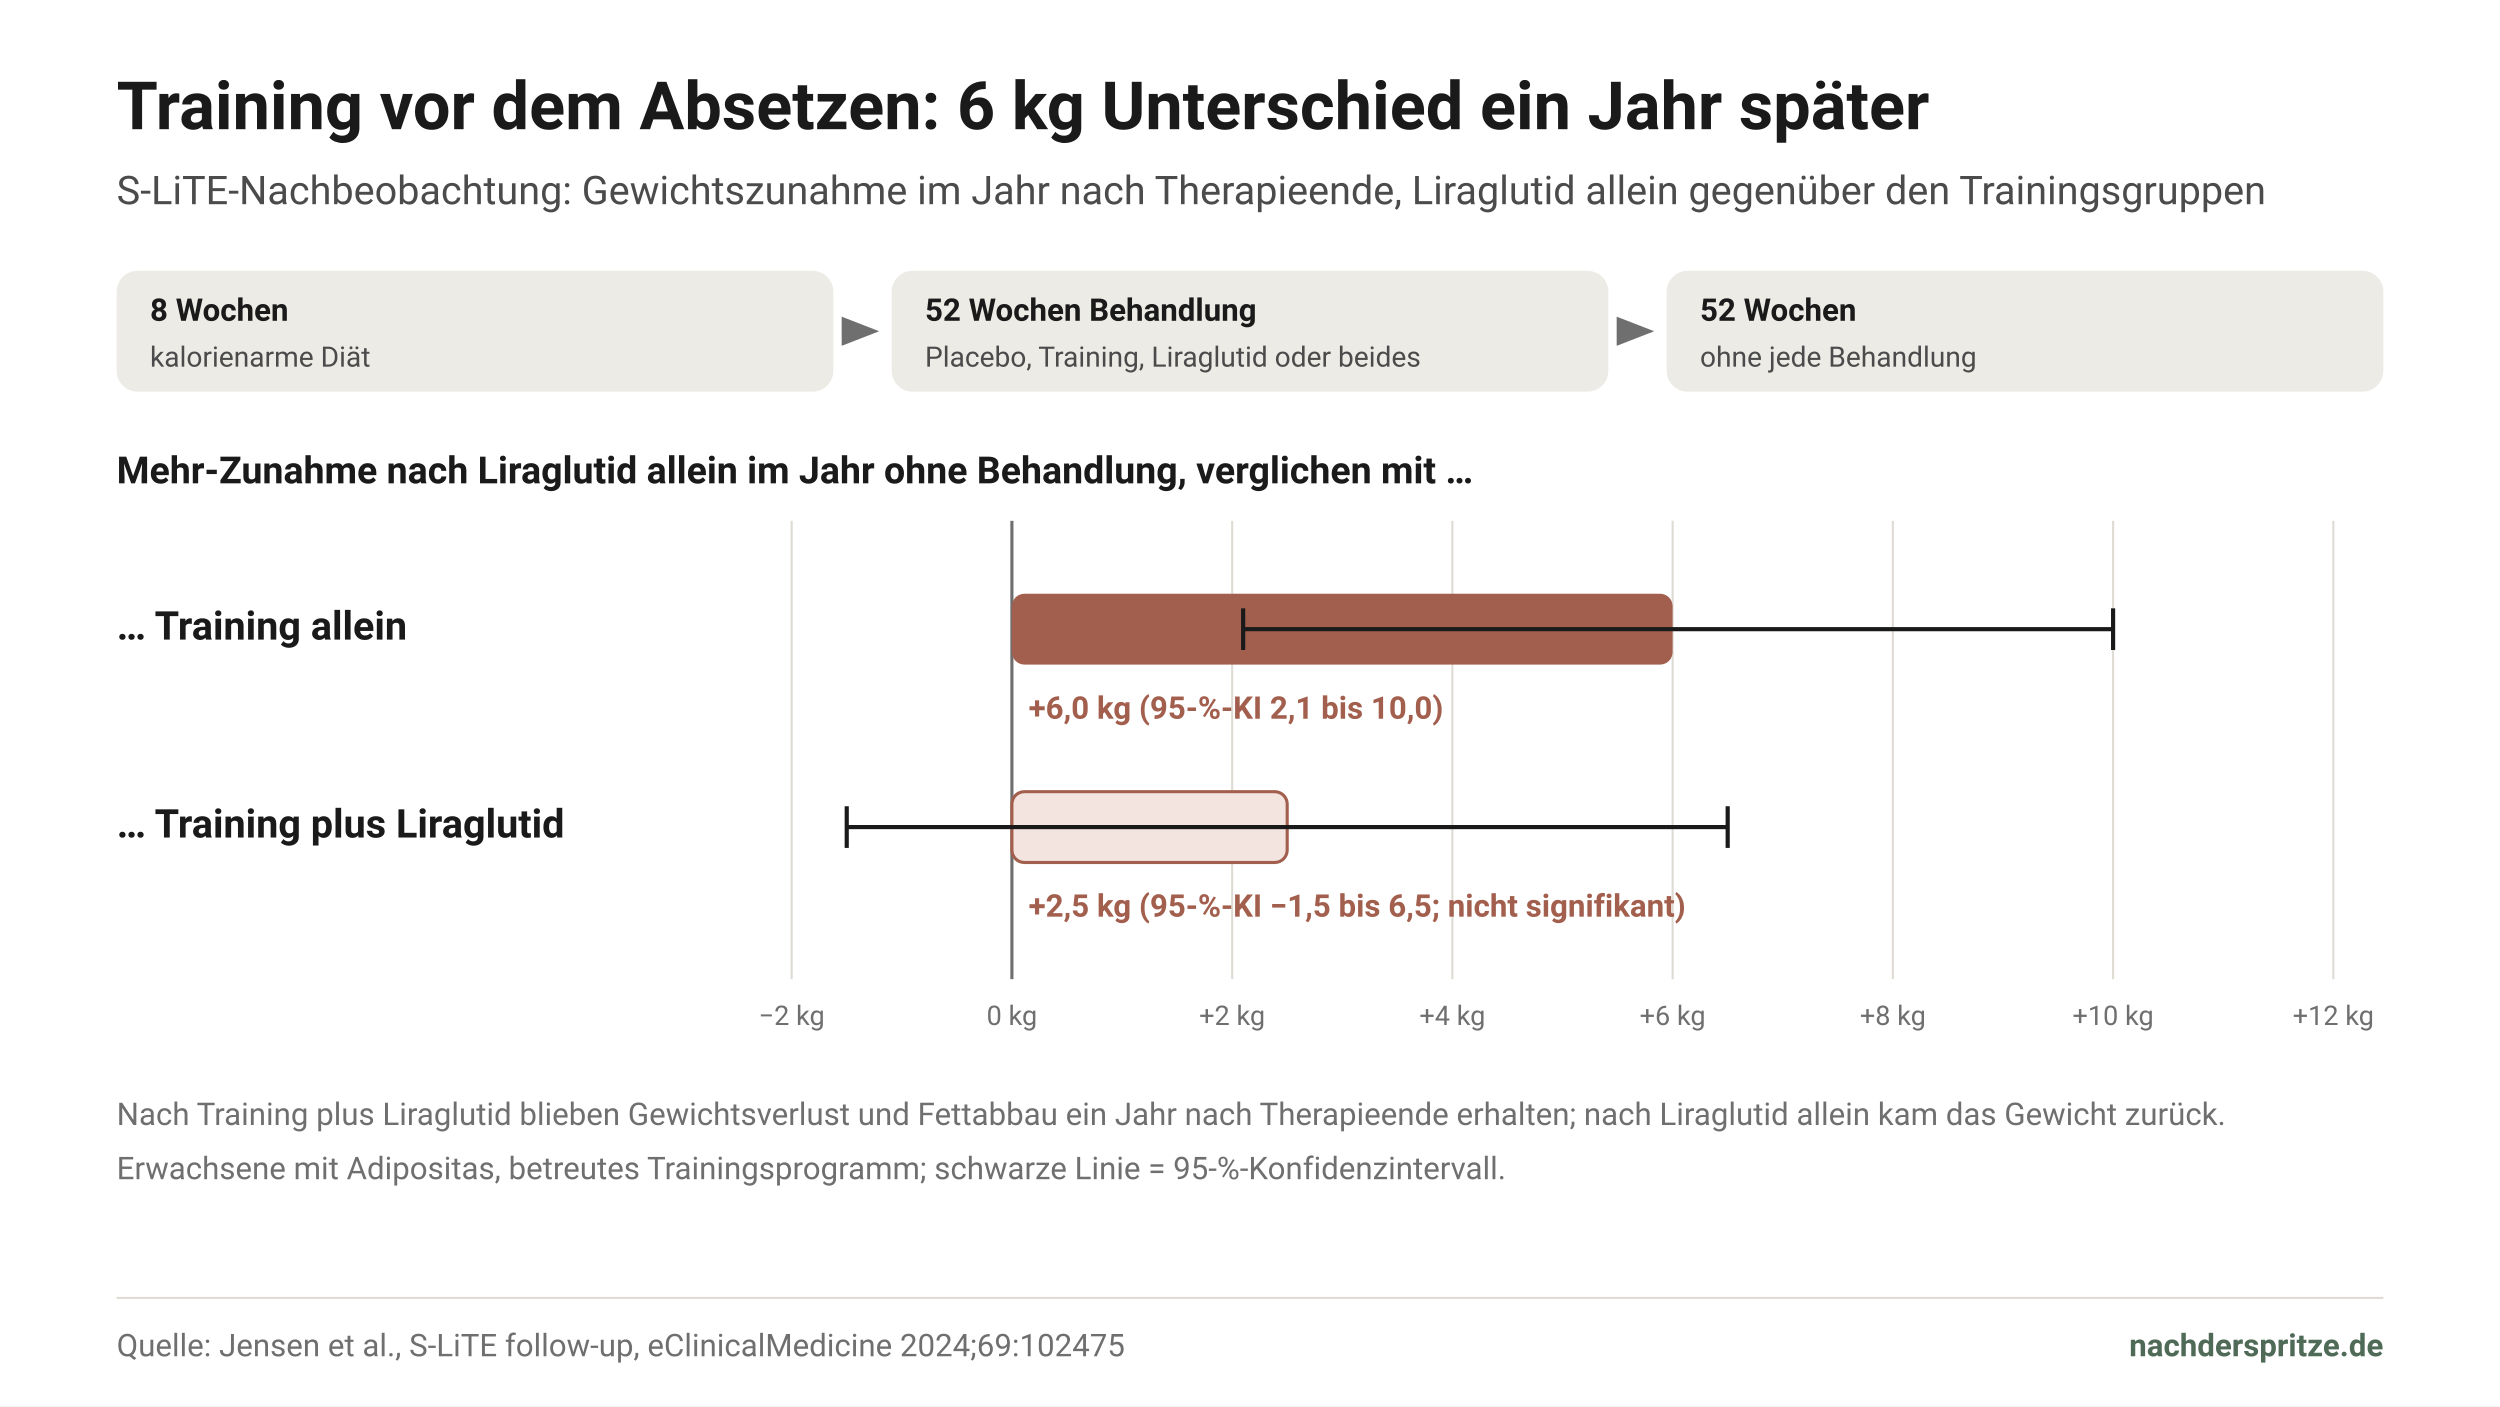
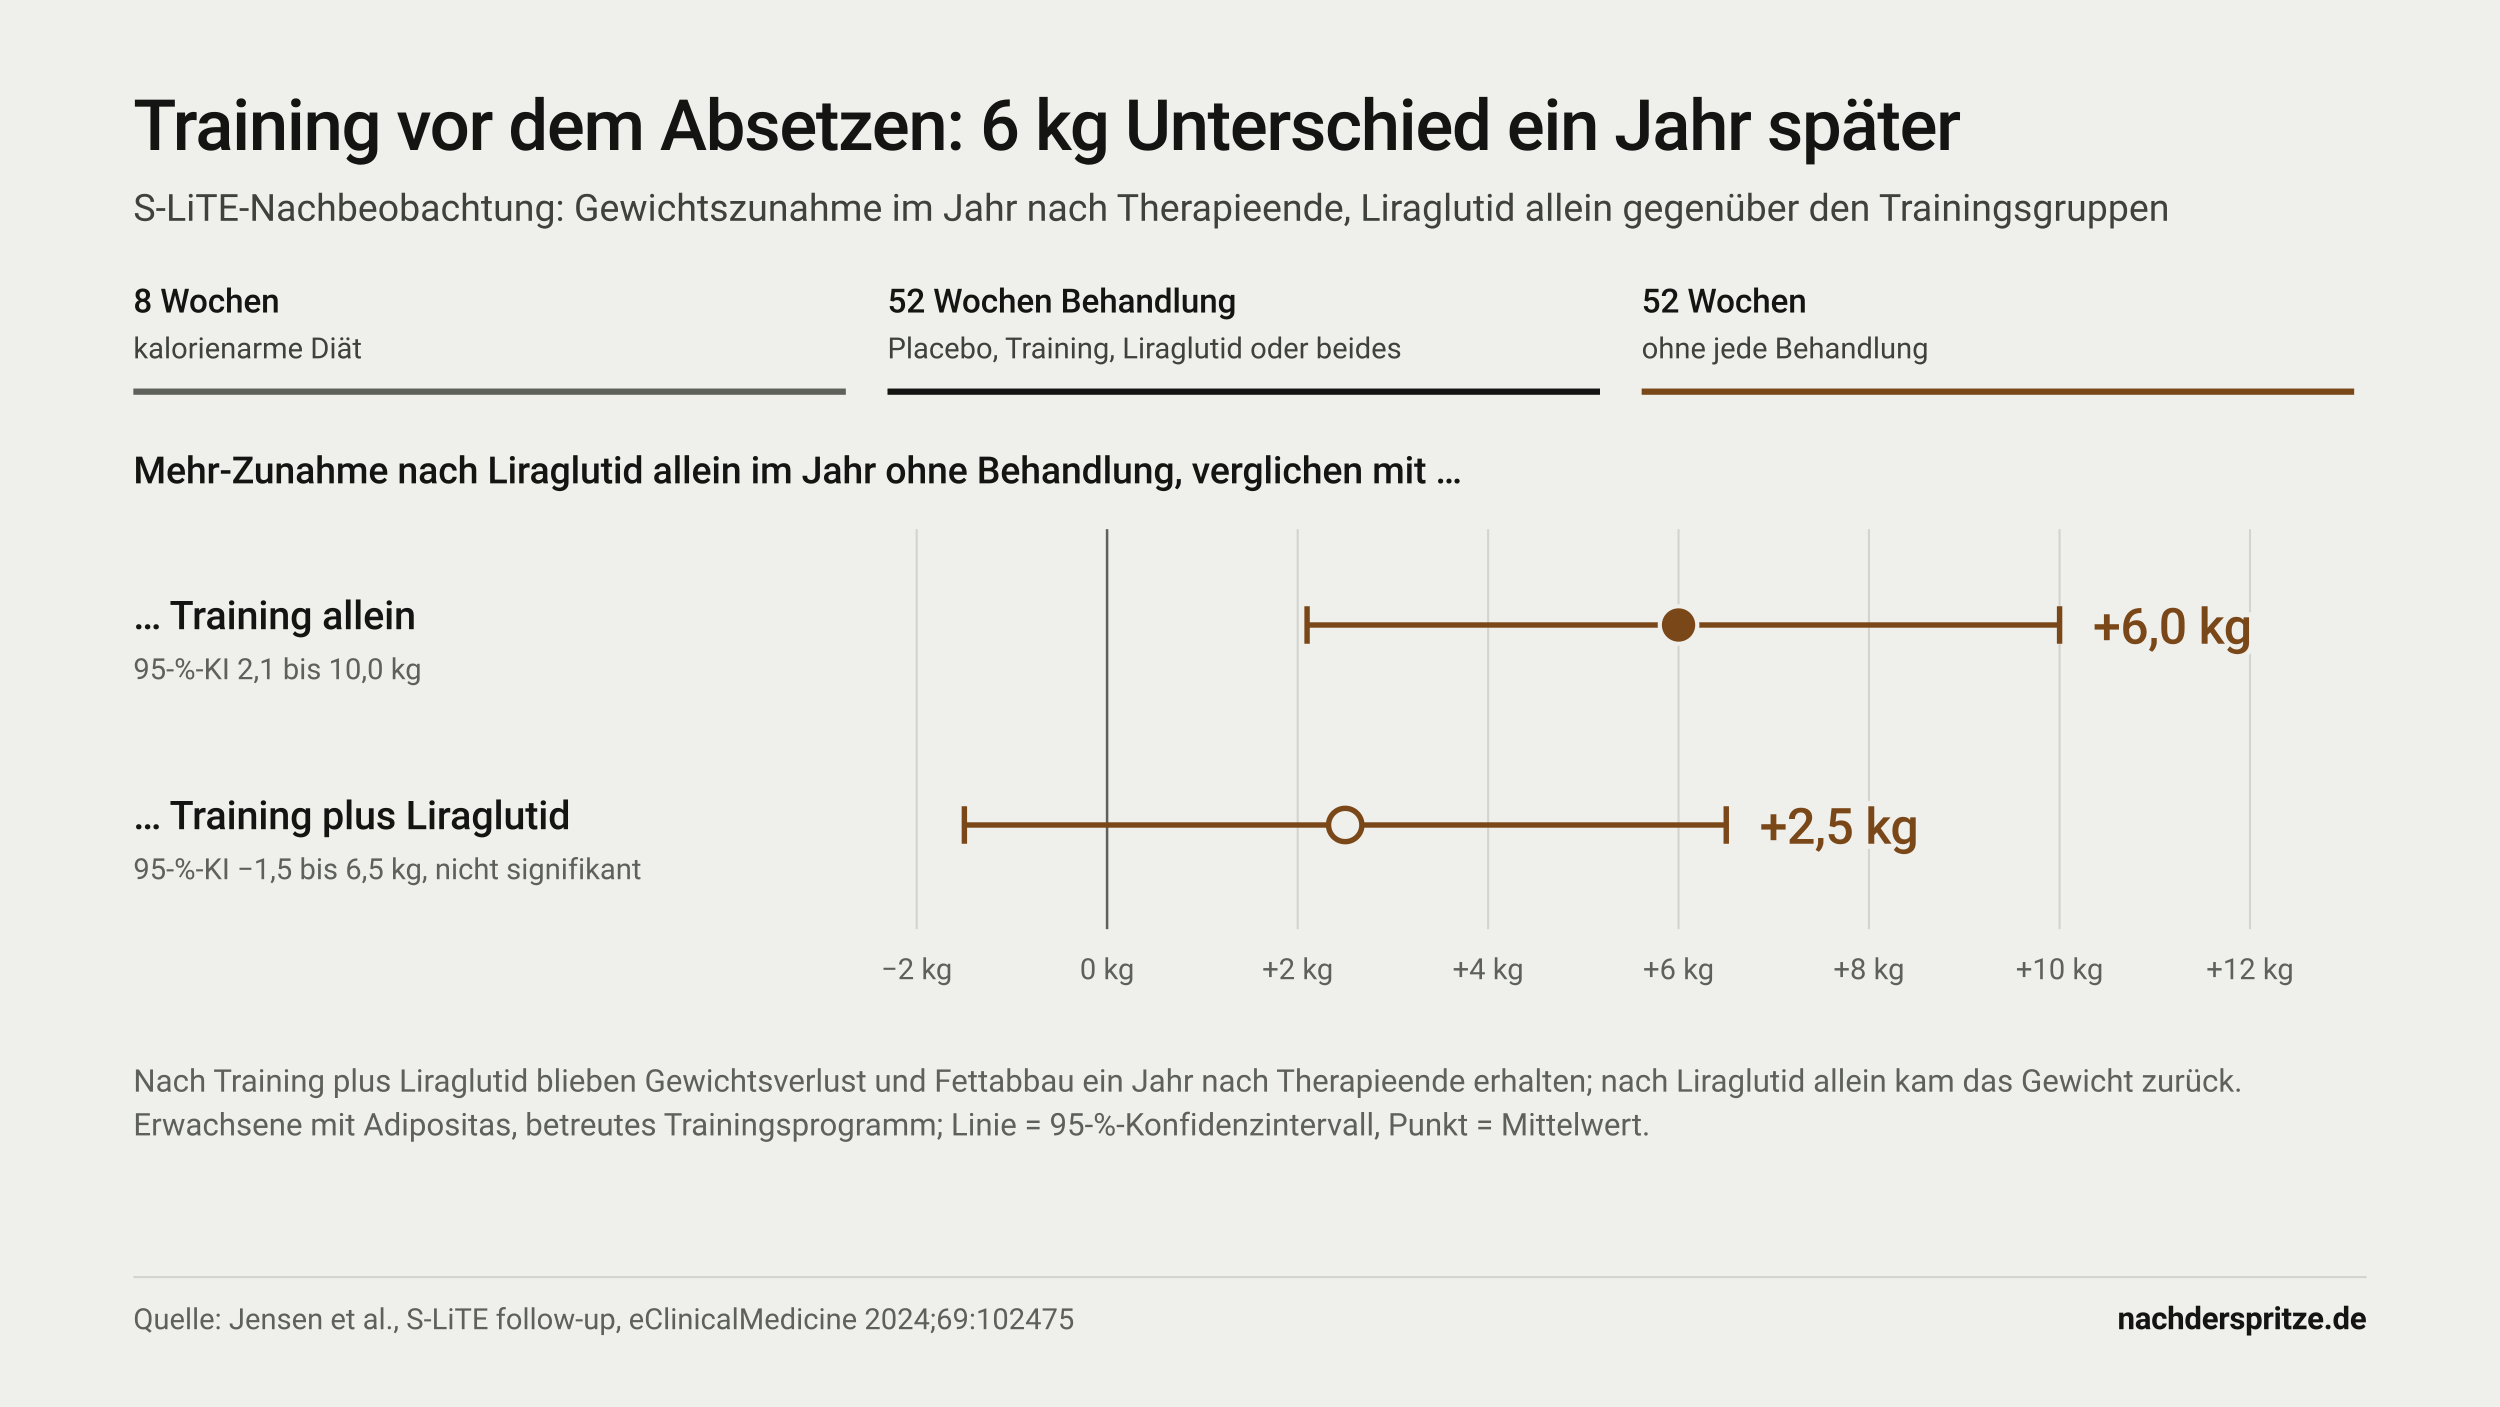
- <svg xmlns="http://www.w3.org/2000/svg" width="1200" height="675" viewBox="0 0 1200 675" role="img" aria-labelledby="t d" font-family="'Hanken Grotesk Variable', 'Hanken Grotesk', system-ui, -apple-system, 'Segoe UI', Roboto, Helvetica, Arial, sans-serif">
-   <rect width="1200" height="675" fill="#ffffff" />
-   <text x="56" y="62" font-size="32" font-weight="700" fill="#1a1a1a" text-anchor="start">Training vor dem Absetzen: 6 kg Unterschied ein Jahr später</text>
-   <text x="56" y="98" font-size="19" font-weight="400" fill="#4b4b4b" text-anchor="start">S-LiTE-Nachbeobachtung: Gewichtszunahme im Jahr nach Therapieende, Liraglutid allein gegenüber den Trainingsgruppen</text>
-   <rect x="56" y="130" width="344" height="58" rx="10" fill="#edebe6" />
-   <text x="72" y="154" font-size="15" font-weight="700" fill="#1a1a1a" text-anchor="start">8 Wochen</text>
-   <text x="72" y="176" font-size="13.5" font-weight="400" fill="#4b4b4b" text-anchor="start">kalorienarme Diät</text>
-   <polygon points="404,152 422,159 404,166" fill="#6f6f6f" />
-   <rect x="428" y="130" width="344" height="58" rx="10" fill="#edebe6" />
-   <text x="444" y="154" font-size="15" font-weight="700" fill="#1a1a1a" text-anchor="start">52 Wochen Behandlung</text>
-   <text x="444" y="176" font-size="13.5" font-weight="400" fill="#4b4b4b" text-anchor="start">Placebo, Training, Liraglutid oder beides</text>
-   <polygon points="776,152 794,159 776,166" fill="#6f6f6f" />
-   <rect x="800" y="130" width="344" height="58" rx="10" fill="#edebe6" />
-   <text x="816" y="154" font-size="15" font-weight="700" fill="#1a1a1a" text-anchor="start">52 Wochen</text>
-   <text x="816" y="176" font-size="13.5" font-weight="400" fill="#4b4b4b" text-anchor="start">ohne jede Behandlung</text>
-   <text x="56" y="232" font-size="18" font-weight="700" fill="#1a1a1a" text-anchor="start">Mehr-Zunahme nach Liraglutid allein im Jahr ohne Behandlung, verglichen mit …</text>
-   <line x1="380" y1="250" x2="380" y2="470" stroke="#dedbd4" stroke-width="1" />
-   <text x="380" y="492" font-size="13" font-weight="400" fill="#6f6f6f" text-anchor="middle">−2 kg</text>
-   <line x1="485.714" y1="250" x2="485.714" y2="470" stroke="#6f6f6f" stroke-width="1.5" />
-   <text x="485.714" y="492" font-size="13" font-weight="400" fill="#6f6f6f" text-anchor="middle">0 kg</text>
-   <line x1="591.429" y1="250" x2="591.429" y2="470" stroke="#dedbd4" stroke-width="1" />
-   <text x="591.429" y="492" font-size="13" font-weight="400" fill="#6f6f6f" text-anchor="middle">+2 kg</text>
-   <line x1="697.143" y1="250" x2="697.143" y2="470" stroke="#dedbd4" stroke-width="1" />
-   <text x="697.143" y="492" font-size="13" font-weight="400" fill="#6f6f6f" text-anchor="middle">+4 kg</text>
-   <line x1="802.857" y1="250" x2="802.857" y2="470" stroke="#dedbd4" stroke-width="1" />
-   <text x="802.857" y="492" font-size="13" font-weight="400" fill="#6f6f6f" text-anchor="middle">+6 kg</text>
-   <line x1="908.571" y1="250" x2="908.571" y2="470" stroke="#dedbd4" stroke-width="1" />
-   <text x="908.571" y="492" font-size="13" font-weight="400" fill="#6f6f6f" text-anchor="middle">+8 kg</text>
-   <line x1="1014.286" y1="250" x2="1014.286" y2="470" stroke="#dedbd4" stroke-width="1" />
-   <text x="1014.286" y="492" font-size="13" font-weight="400" fill="#6f6f6f" text-anchor="middle">+10 kg</text>
-   <line x1="1120" y1="250" x2="1120" y2="470" stroke="#dedbd4" stroke-width="1" />
-   <text x="1120" y="492" font-size="13" font-weight="400" fill="#6f6f6f" text-anchor="middle">+12 kg</text>
-   <text x="56" y="307" font-size="19" font-weight="700" fill="#1a1a1a" text-anchor="start">… Training allein</text>
-   <rect x="485.714" y="285" width="317.143" height="34" rx="6" fill="#a35f4d" />
-   <line x1="596.714" y1="302" x2="1014.286" y2="302" stroke="#1a1a1a" stroke-width="2" />
-   <line x1="596.714" y1="292" x2="596.714" y2="312" stroke="#1a1a1a" stroke-width="2" />
-   <line x1="1014.286" y1="292" x2="1014.286" y2="312" stroke="#1a1a1a" stroke-width="2" />
-   <text x="493.714" y="345" font-size="15" font-weight="600" fill="#a35f4d" text-anchor="start">+6,0 kg (95-%-KI 2,1 bis 10,0)</text>
-   <text x="56" y="402" font-size="19" font-weight="700" fill="#1a1a1a" text-anchor="start">… Training plus Liraglutid</text>
-   <rect x="485.714" y="380" width="132.143" height="34" rx="6" fill="#f3e4df" stroke="#a35f4d" stroke-width="1.5" />
-   <line x1="406.429" y1="397" x2="829.286" y2="397" stroke="#1a1a1a" stroke-width="2" />
-   <line x1="406.429" y1="387" x2="406.429" y2="407" stroke="#1a1a1a" stroke-width="2" />
-   <line x1="829.286" y1="387" x2="829.286" y2="407" stroke="#1a1a1a" stroke-width="2" />
-   <text x="493.714" y="440" font-size="15" font-weight="600" fill="#a35f4d" text-anchor="start">+2,5 kg (95-%-KI −1,5 bis 6,5; nicht signifikant)</text>
-   <text x="56" y="540" font-size="15" font-weight="400" fill="#6f6f6f" text-anchor="start">Nach Training plus Liraglutid blieben Gewichtsverlust und Fettabbau ein Jahr nach Therapieende erhalten; nach Liraglutid allein kam das Gewicht zurück.</text>
-   <text x="56" y="566" font-size="15" font-weight="400" fill="#6f6f6f" text-anchor="start">Erwachsene mit Adipositas, betreutes Trainingsprogramm; schwarze Linie = 95-%-Konfidenzintervall.</text>
-   <line x1="56" y1="623" x2="1144" y2="623" stroke="#dedbd4" stroke-width="1" />
-   <text x="56" y="651" font-size="15" font-weight="400" fill="#6f6f6f" text-anchor="start">Quelle: Jensen et al., S-LiTE follow-up, eClinicalMedicine 2024;69:102475</text>
-   <text x="1144" y="651" font-size="15" font-weight="600" fill="#4f6b57" text-anchor="end">nachderspritze.de</text>
+ <svg xmlns="http://www.w3.org/2000/svg" width="1200" height="675" viewBox="0 0 1200 675" role="img" aria-labelledby="t d" font-family="'Mona Sans Variable', 'Mona Sans', system-ui, -apple-system, 'Segoe UI', Roboto, Helvetica, Arial, sans-serif">
+   <rect width="1200" height="675" fill="#EFEFEB" />
+   <text x="64" y="72" font-size="34" font-weight="540" fill="#141513" text-anchor="start" style="font-stretch:116%;letter-spacing:-0.02em" stroke="#EFEFEB" stroke-width="5" stroke-linejoin="round" paint-order="stroke">Training vor dem Absetzen: 6 kg Unterschied ein Jahr später</text>
+   <text x="64" y="106" font-size="18" font-weight="420" fill="#3F413C" text-anchor="start" style="font-stretch:100%;letter-spacing:0em" stroke="#EFEFEB" stroke-width="5" stroke-linejoin="round" paint-order="stroke">S-LiTE-Nachbeobachtung: Gewichtszunahme im Jahr nach Therapieende, Liraglutid allein gegenüber den Trainingsgruppen</text>
+   <text x="64" y="150" font-size="16" font-weight="560" fill="#141513" text-anchor="start" style="font-stretch:108%;letter-spacing:-0.005em" stroke="#EFEFEB" stroke-width="5" stroke-linejoin="round" paint-order="stroke">8 Wochen</text>
+   <text x="64" y="172" font-size="14" font-weight="420" fill="#3F413C" text-anchor="start" style="font-stretch:100%;letter-spacing:0em" stroke="#EFEFEB" stroke-width="5" stroke-linejoin="round" paint-order="stroke">kalorienarme Diät</text>
+   <line x1="64" y1="188" x2="406" y2="188" stroke="#5E605A" stroke-width="3" stroke-linecap="butt" />
+   <text x="426" y="150" font-size="16" font-weight="560" fill="#141513" text-anchor="start" style="font-stretch:108%;letter-spacing:-0.005em" stroke="#EFEFEB" stroke-width="5" stroke-linejoin="round" paint-order="stroke">52 Wochen Behandlung</text>
+   <text x="426" y="172" font-size="14" font-weight="420" fill="#3F413C" text-anchor="start" style="font-stretch:100%;letter-spacing:0em" stroke="#EFEFEB" stroke-width="5" stroke-linejoin="round" paint-order="stroke">Placebo, Training, Liraglutid oder beides</text>
+   <line x1="426" y1="188" x2="768" y2="188" stroke="#141513" stroke-width="3" stroke-linecap="butt" />
+   <text x="788" y="150" font-size="16" font-weight="560" fill="#141513" text-anchor="start" style="font-stretch:108%;letter-spacing:-0.005em" stroke="#EFEFEB" stroke-width="5" stroke-linejoin="round" paint-order="stroke">52 Wochen</text>
+   <text x="788" y="172" font-size="14" font-weight="420" fill="#3F413C" text-anchor="start" style="font-stretch:100%;letter-spacing:0em" stroke="#EFEFEB" stroke-width="5" stroke-linejoin="round" paint-order="stroke">ohne jede Behandlung</text>
+   <line x1="788" y1="188" x2="1130" y2="188" stroke="#7A4718" stroke-width="3" stroke-linecap="butt" />
+   <text x="64" y="232" font-size="18" font-weight="560" fill="#141513" text-anchor="start" style="font-stretch:108%;letter-spacing:-0.005em" stroke="#EFEFEB" stroke-width="5" stroke-linejoin="round" paint-order="stroke">Mehr-Zunahme nach Liraglutid allein im Jahr ohne Behandlung, verglichen mit …</text>
+   <line x1="440" y1="254" x2="440" y2="446" stroke="#D3D4CD" stroke-width="1" />
+   <text x="440" y="470" font-size="14" font-weight="440" fill="#5E605A" text-anchor="middle" style="font-stretch:100%;letter-spacing:0em;font-variant-numeric:tabular-nums" stroke="#EFEFEB" stroke-width="5" stroke-linejoin="round" paint-order="stroke">−2 kg</text>
+   <line x1="531.4" y1="254" x2="531.4" y2="446" stroke="#5E605A" stroke-width="1.2" />
+   <text x="531.4" y="470" font-size="14" font-weight="440" fill="#5E605A" text-anchor="middle" style="font-stretch:100%;letter-spacing:0em;font-variant-numeric:tabular-nums" stroke="#EFEFEB" stroke-width="5" stroke-linejoin="round" paint-order="stroke">0 kg</text>
+   <line x1="622.9" y1="254" x2="622.9" y2="446" stroke="#D3D4CD" stroke-width="1" />
+   <text x="622.9" y="470" font-size="14" font-weight="440" fill="#5E605A" text-anchor="middle" style="font-stretch:100%;letter-spacing:0em;font-variant-numeric:tabular-nums" stroke="#EFEFEB" stroke-width="5" stroke-linejoin="round" paint-order="stroke">+2 kg</text>
+   <line x1="714.3" y1="254" x2="714.3" y2="446" stroke="#D3D4CD" stroke-width="1" />
+   <text x="714.3" y="470" font-size="14" font-weight="440" fill="#5E605A" text-anchor="middle" style="font-stretch:100%;letter-spacing:0em;font-variant-numeric:tabular-nums" stroke="#EFEFEB" stroke-width="5" stroke-linejoin="round" paint-order="stroke">+4 kg</text>
+   <line x1="805.7" y1="254" x2="805.7" y2="446" stroke="#D3D4CD" stroke-width="1" />
+   <text x="805.7" y="470" font-size="14" font-weight="440" fill="#5E605A" text-anchor="middle" style="font-stretch:100%;letter-spacing:0em;font-variant-numeric:tabular-nums" stroke="#EFEFEB" stroke-width="5" stroke-linejoin="round" paint-order="stroke">+6 kg</text>
+   <line x1="897.1" y1="254" x2="897.1" y2="446" stroke="#D3D4CD" stroke-width="1" />
+   <text x="897.1" y="470" font-size="14" font-weight="440" fill="#5E605A" text-anchor="middle" style="font-stretch:100%;letter-spacing:0em;font-variant-numeric:tabular-nums" stroke="#EFEFEB" stroke-width="5" stroke-linejoin="round" paint-order="stroke">+8 kg</text>
+   <line x1="988.6" y1="254" x2="988.6" y2="446" stroke="#D3D4CD" stroke-width="1" />
+   <text x="988.6" y="470" font-size="14" font-weight="440" fill="#5E605A" text-anchor="middle" style="font-stretch:100%;letter-spacing:0em;font-variant-numeric:tabular-nums" stroke="#EFEFEB" stroke-width="5" stroke-linejoin="round" paint-order="stroke">+10 kg</text>
+   <line x1="1080" y1="254" x2="1080" y2="446" stroke="#D3D4CD" stroke-width="1" />
+   <text x="1080" y="470" font-size="14" font-weight="440" fill="#5E605A" text-anchor="middle" style="font-stretch:100%;letter-spacing:0em;font-variant-numeric:tabular-nums" stroke="#EFEFEB" stroke-width="5" stroke-linejoin="round" paint-order="stroke">+12 kg</text>
+   <text x="64" y="302" font-size="19" font-weight="560" fill="#141513" text-anchor="start" style="font-stretch:108%;letter-spacing:-0.005em" stroke="#EFEFEB" stroke-width="5" stroke-linejoin="round" paint-order="stroke">… Training allein</text>
+   <text x="64" y="326" font-size="14" font-weight="420" fill="#5E605A" text-anchor="start" style="font-stretch:100%;letter-spacing:0em" stroke="#EFEFEB" stroke-width="5" stroke-linejoin="round" paint-order="stroke">95-%-KI 2,1 bis 10,0 kg</text>
+   <line x1="627.4" y1="300" x2="988.6" y2="300" stroke="#7A4718" stroke-width="2.6" />
+   <line x1="627.4" y1="291" x2="627.4" y2="309" stroke="#7A4718" stroke-width="2.6" />
+   <line x1="988.6" y1="291" x2="988.6" y2="309" stroke="#7A4718" stroke-width="2.6" />
+   <circle cx="805.7" cy="300" r="9" fill="#7A4718" stroke="#EFEFEB" stroke-width="2" />
+   <text x="1004.6" y="309" font-size="24" font-weight="560" fill="#7A4718" text-anchor="start" style="font-stretch:118%;letter-spacing:-0.01em" stroke="#EFEFEB" stroke-width="5" stroke-linejoin="round" paint-order="stroke">+6,0 kg</text>
+   <text x="64" y="398" font-size="19" font-weight="560" fill="#141513" text-anchor="start" style="font-stretch:108%;letter-spacing:-0.005em" stroke="#EFEFEB" stroke-width="5" stroke-linejoin="round" paint-order="stroke">… Training plus Liraglutid</text>
+   <text x="64" y="422" font-size="14" font-weight="420" fill="#5E605A" text-anchor="start" style="font-stretch:100%;letter-spacing:0em" stroke="#EFEFEB" stroke-width="5" stroke-linejoin="round" paint-order="stroke">95-%-KI −1,5 bis 6,5 kg, nicht signifikant</text>
+   <line x1="462.9" y1="396" x2="828.6" y2="396" stroke="#7A4718" stroke-width="2.6" />
+   <line x1="462.9" y1="387" x2="462.9" y2="405" stroke="#7A4718" stroke-width="2.6" />
+   <line x1="828.6" y1="387" x2="828.6" y2="405" stroke="#7A4718" stroke-width="2.6" />
+   <circle cx="645.7" cy="396" r="8" fill="#EFEFEB" stroke="#7A4718" stroke-width="2.6" />
+   <text x="844.6" y="405" font-size="24" font-weight="560" fill="#7A4718" text-anchor="start" style="font-stretch:118%;letter-spacing:-0.01em" stroke="#EFEFEB" stroke-width="5" stroke-linejoin="round" paint-order="stroke">+2,5 kg</text>
+   <text x="64" y="524" font-size="15" font-weight="420" fill="#5E605A" text-anchor="start" style="font-stretch:100%;letter-spacing:0em" stroke="#EFEFEB" stroke-width="5" stroke-linejoin="round" paint-order="stroke">Nach Training plus Liraglutid blieben Gewichtsverlust und Fettabbau ein Jahr nach Therapieende erhalten; nach Liraglutid allein kam das Gewicht zurück.</text>
+   <text x="64" y="545" font-size="15" font-weight="420" fill="#5E605A" text-anchor="start" style="font-stretch:100%;letter-spacing:0em" stroke="#EFEFEB" stroke-width="5" stroke-linejoin="round" paint-order="stroke">Erwachsene mit Adipositas, betreutes Trainingsprogramm; Linie = 95-%-Konfidenzintervall, Punkt = Mittelwert.</text>
+   <line x1="64" y1="613" x2="1136" y2="613" stroke="#D3D4CD" stroke-width="1" />
+   <text x="64" y="638" font-size="14" font-weight="420" fill="#5E605A" text-anchor="start" style="font-stretch:100%;letter-spacing:0em" stroke="#EFEFEB" stroke-width="5" stroke-linejoin="round" paint-order="stroke">Quelle: Jensen et al., S-LiTE follow-up, eClinicalMedicine 2024;69:102475</text>
+   <text x="1136" y="638" font-size="15" font-weight="600" fill="#141513" text-anchor="end" style="font-stretch:125%;letter-spacing:-0.01em" stroke="#EFEFEB" stroke-width="5" stroke-linejoin="round" paint-order="stroke">nachderspritze.de</text>
</svg>
